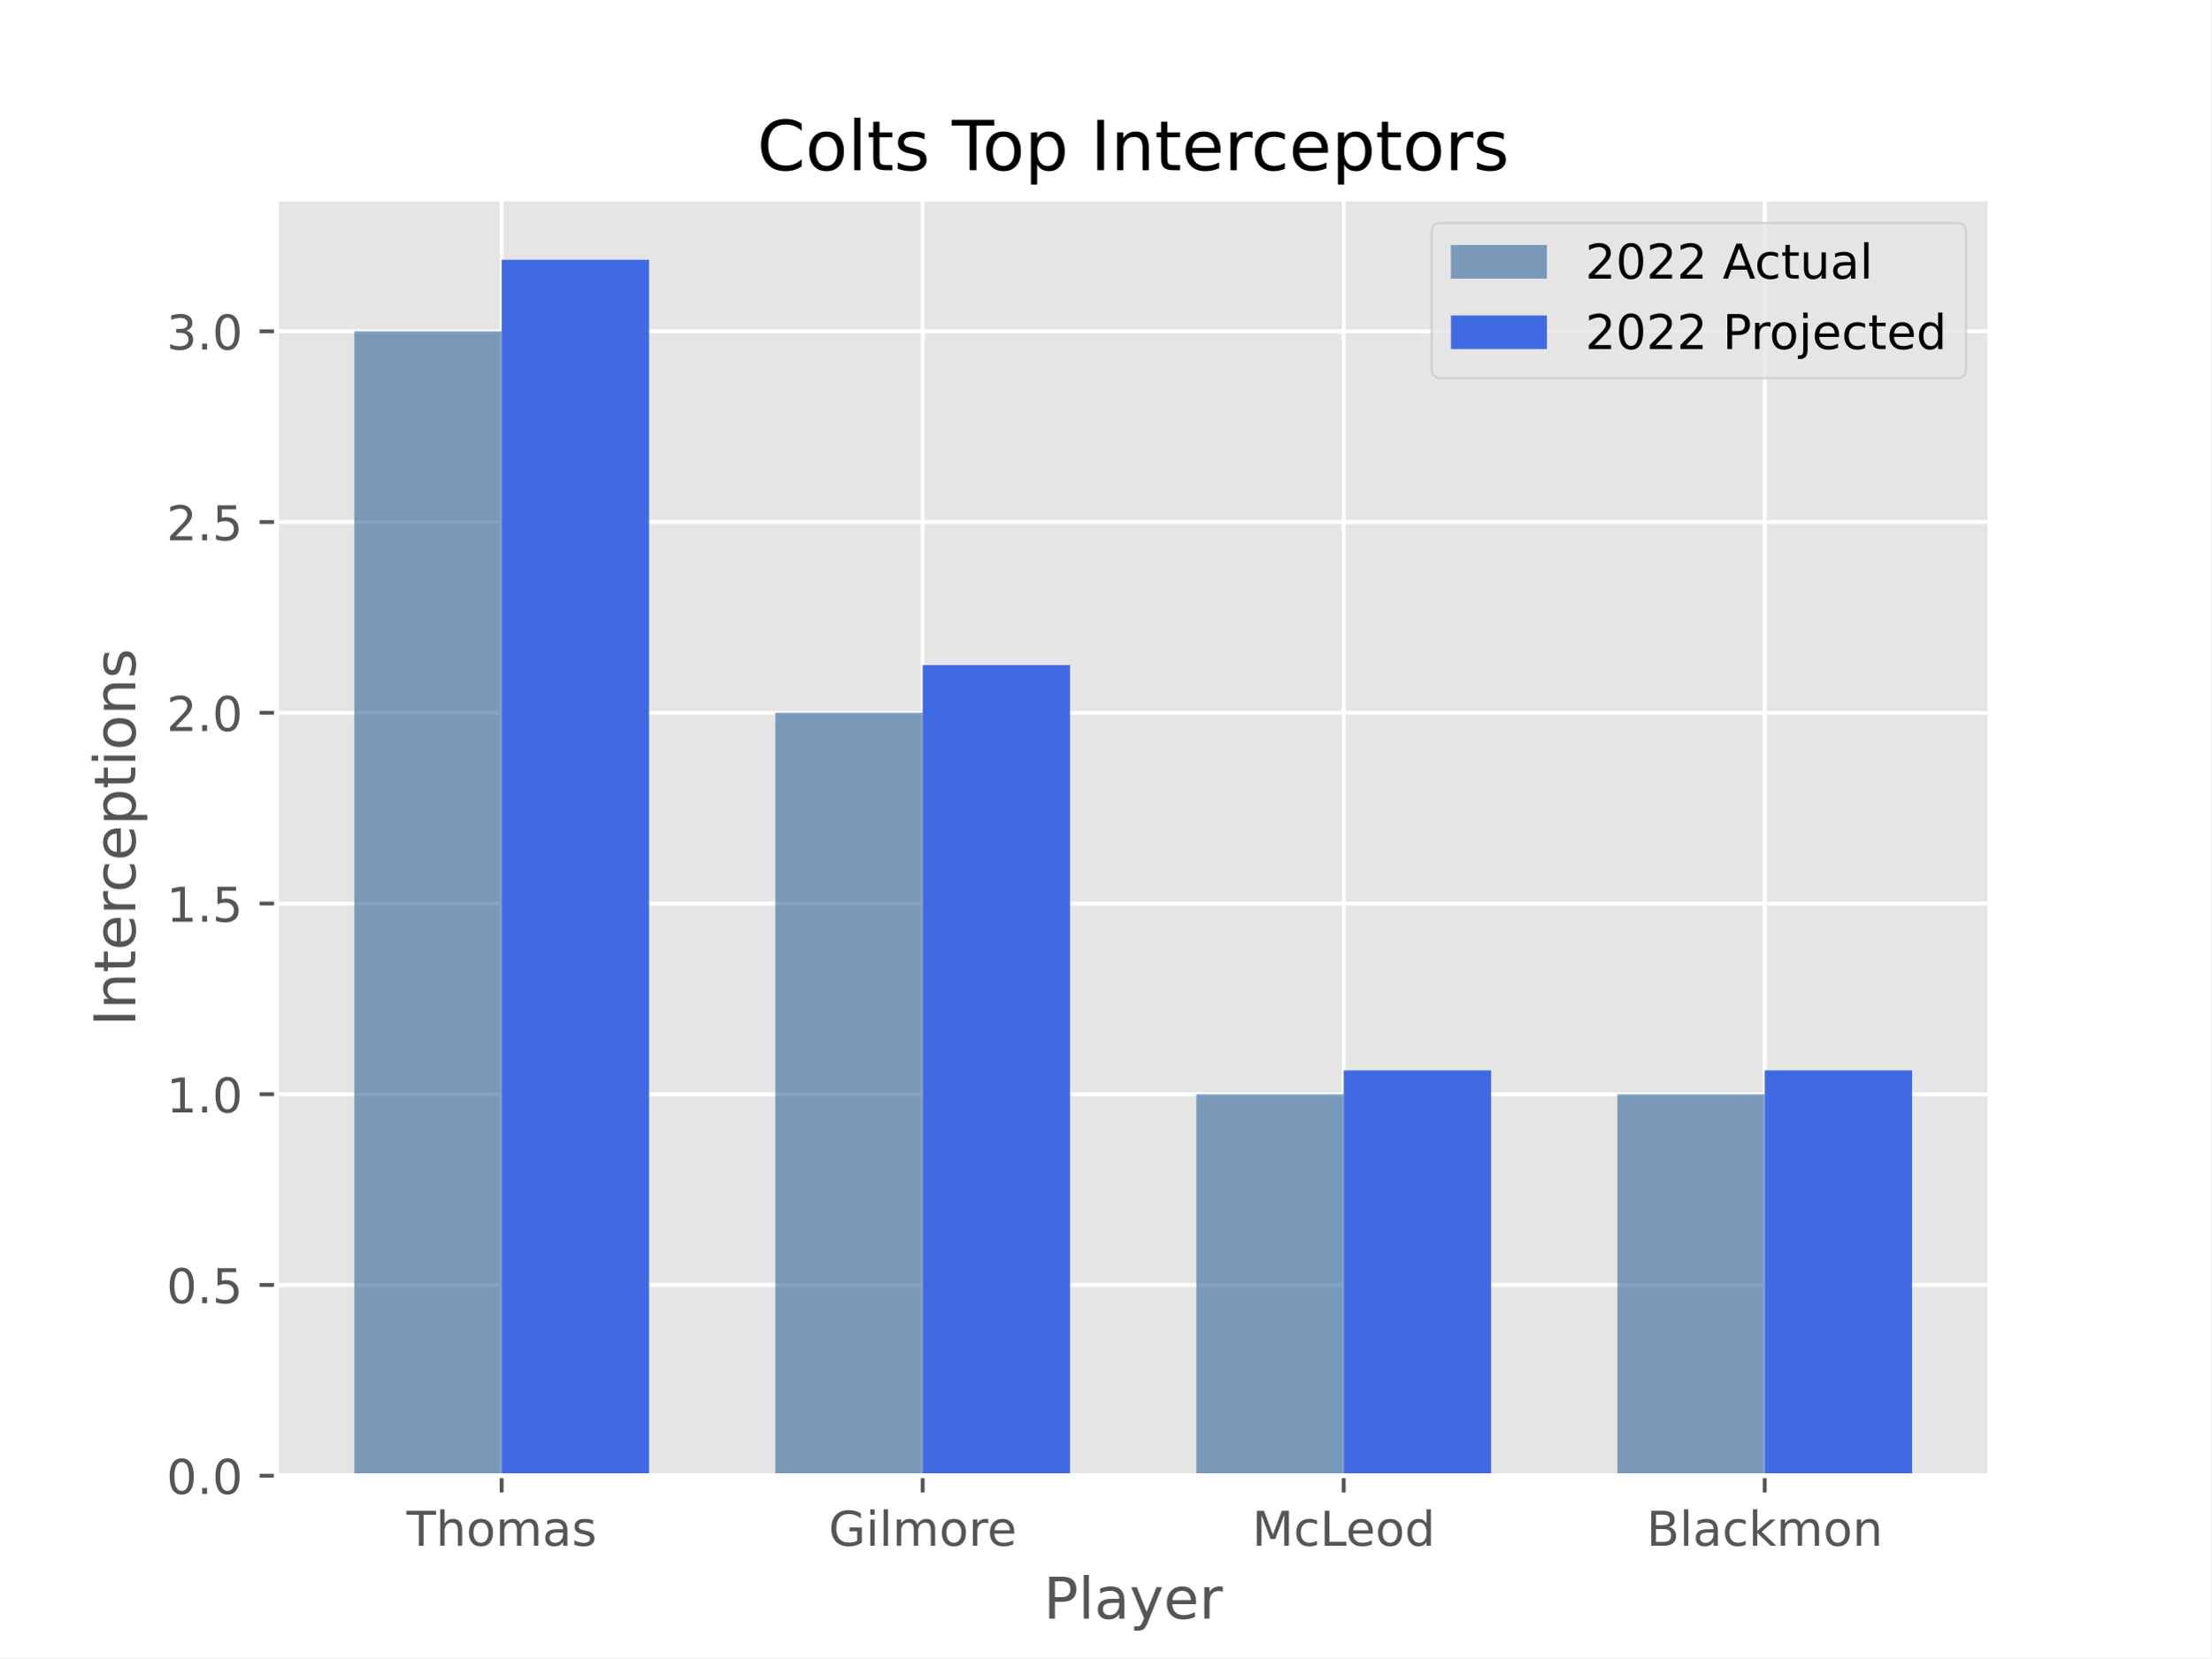
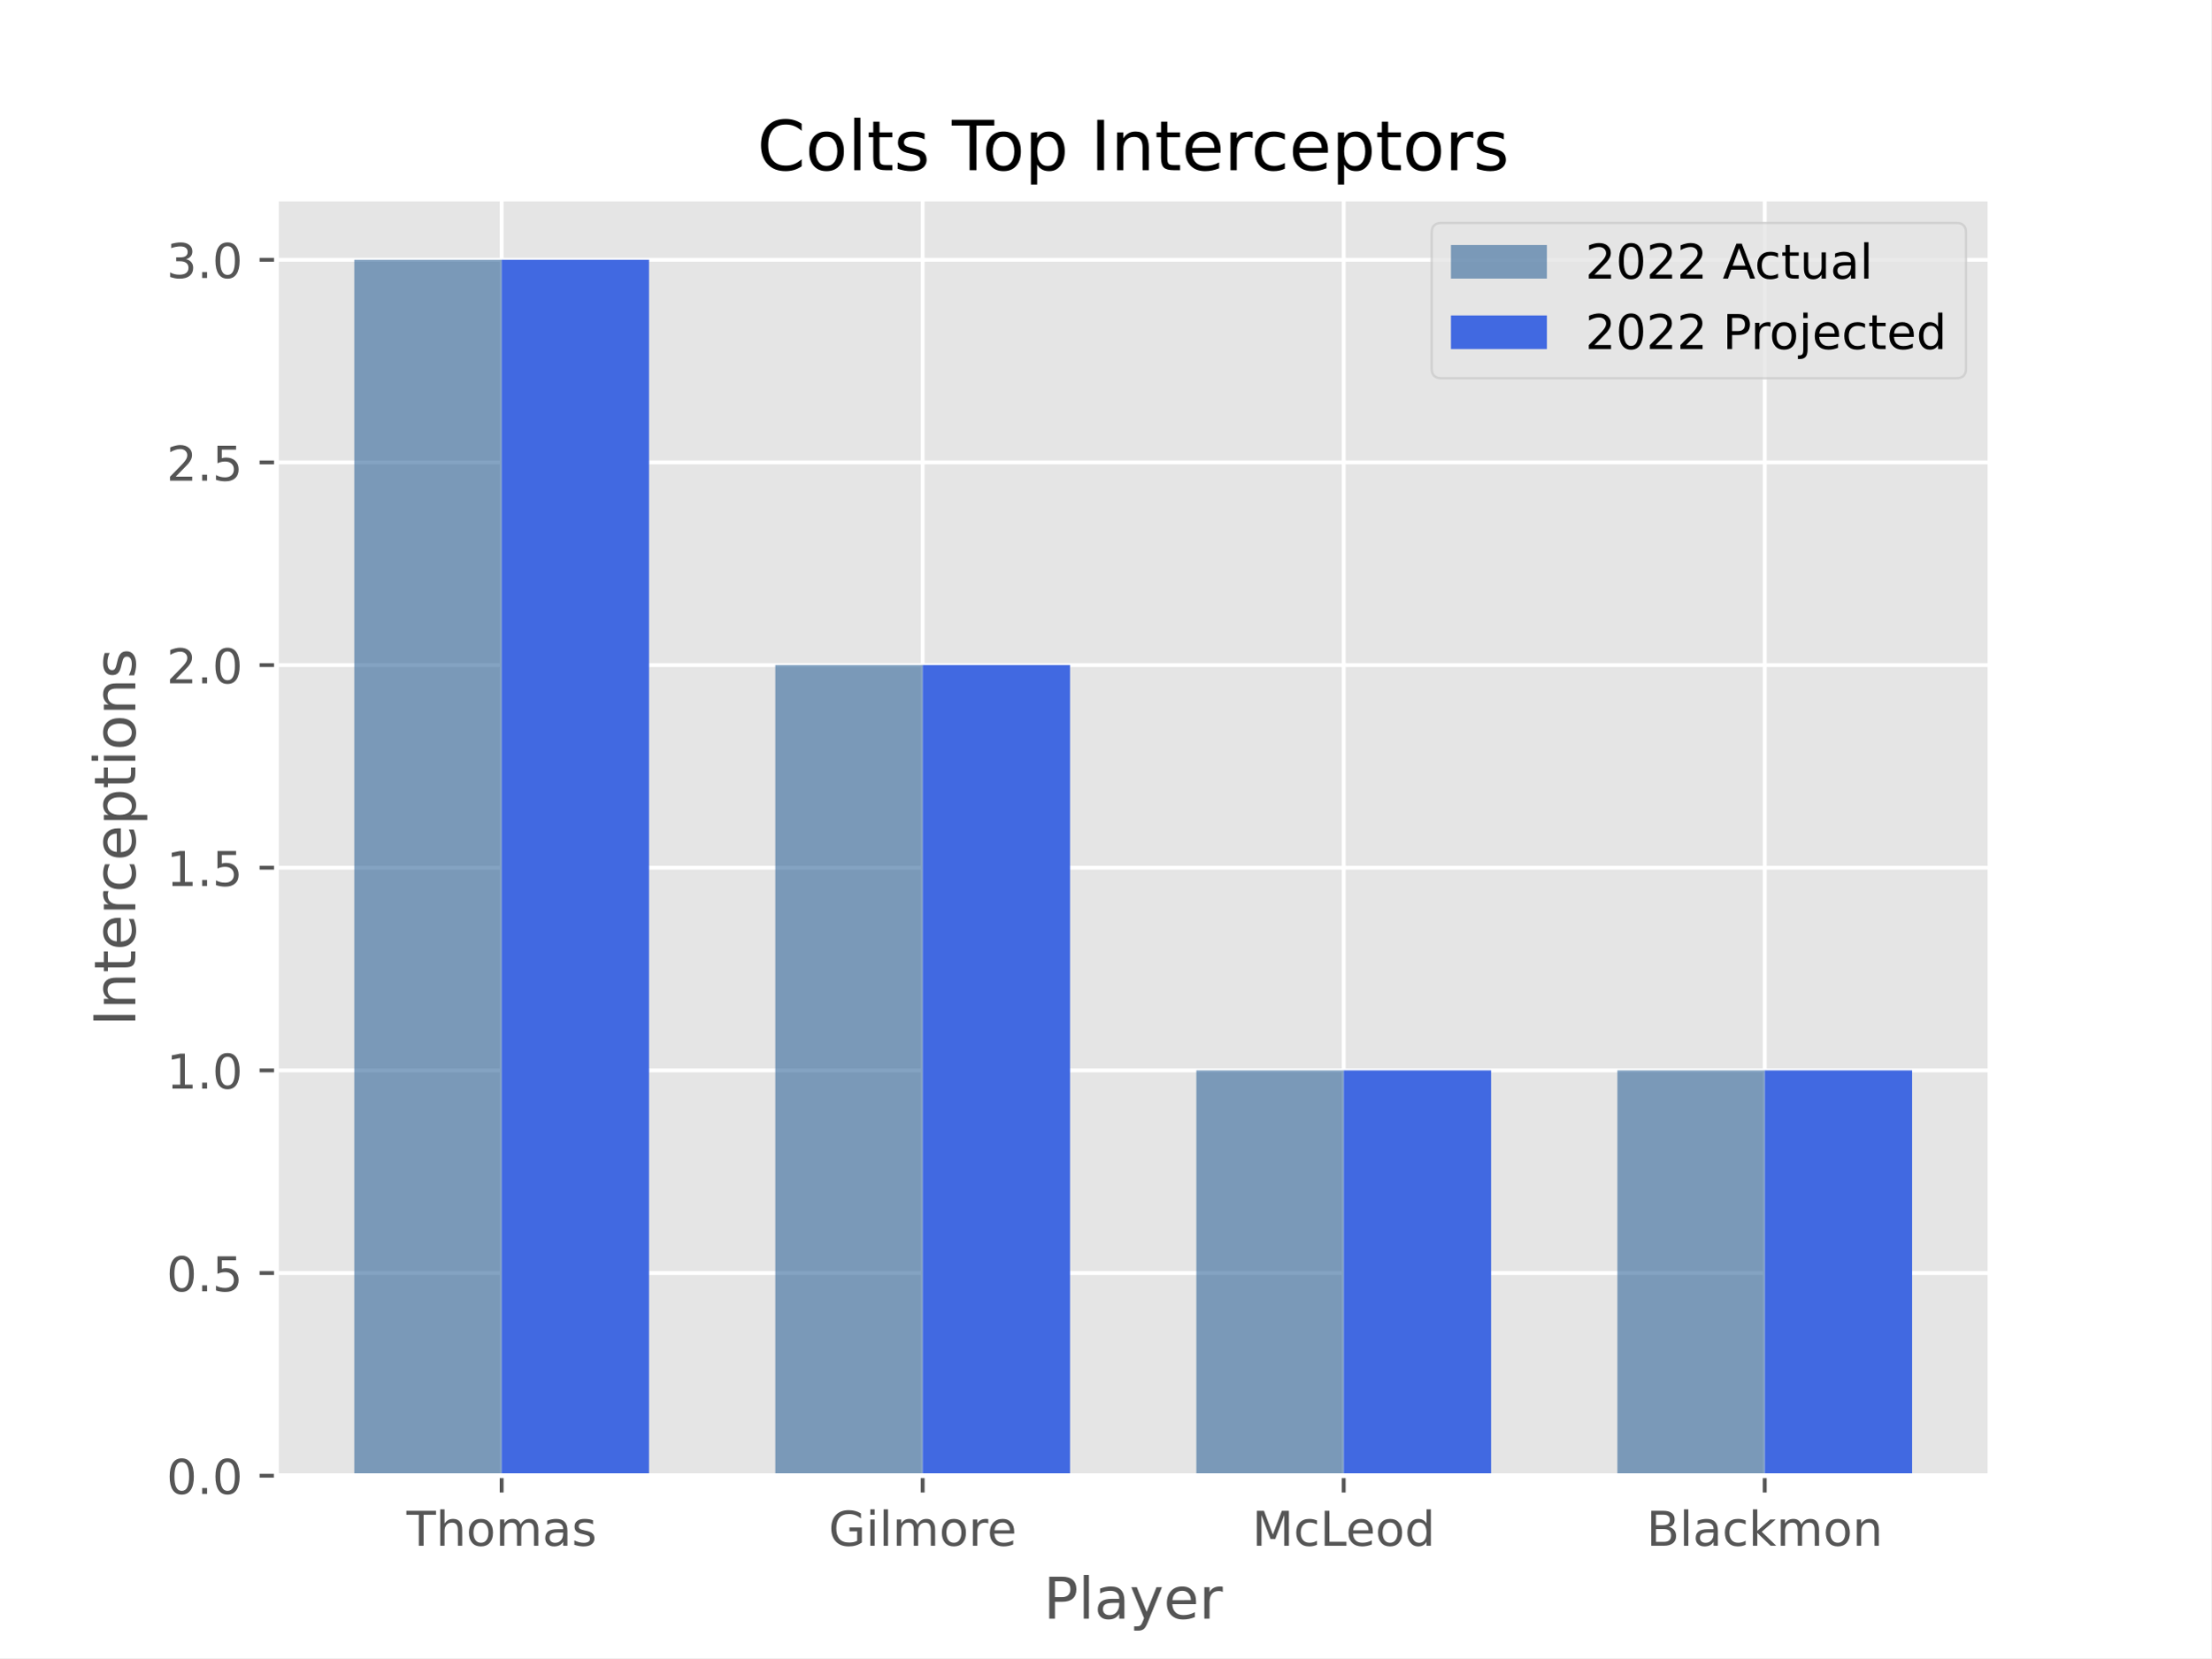
<svg xmlns="http://www.w3.org/2000/svg" xmlns:xlink="http://www.w3.org/1999/xlink" width="460.8pt" height="345.6pt" viewBox="0 0 460.8 345.6" version="1.1">
  <defs>
    <style type="text/css">*{stroke-linejoin: round; stroke-linecap: butt}</style>
  </defs>
  <g id="figure_1">
    <g id="patch_1">
      <path d="M 0 345.6  L 460.8 345.6  L 460.8 0  L 0 0  z " style="fill: #ffffff" />
    </g>
    <g id="axes_1">
      <g id="patch_2">
        <path d="M 57.6 307.584  L 414.72 307.584  L 414.72 41.472  L 57.6 41.472  z " style="fill: #e5e5e5" />
      </g>
      <g id="matplotlib.axis_1">
        <g id="xtick_1">
          <g id="line2d_1">
-             <path d="M 104.543 307.584  L 104.543 41.472  " clip-path="url(#pac14f74fc0)" style="fill: none; stroke: #ffffff; stroke-width: 0.8; stroke-linecap: square" />
+             <path d="M 104.543 307.584  L 104.543 41.472  " clip-path="url(#p1ced8b5d3e)" style="fill: none; stroke: #ffffff; stroke-width: 0.8; stroke-linecap: square" />
          </g>
          <g id="line2d_2">
            <defs>
-               <path id="m4a687a25c8" d="M 0 0  L 0 3.5  " style="stroke: #555555; stroke-width: 0.8" />
-             </defs>
-             <g>
-               <use xlink:href="#m4a687a25c8" x="104.543" y="307.584" style="fill: #555555; stroke: #555555; stroke-width: 0.8" />
+               <path id="md5d79b6a1a" d="M 0 0  L 0 3.5  " style="stroke: #555555; stroke-width: 0.8" />
+             </defs>
+             <g>
+               <use xlink:href="#md5d79b6a1a" x="104.543" y="307.584" style="fill: #555555; stroke: #555555; stroke-width: 0.8" />
            </g>
          </g>
          <g id="text_1">
            <g style="fill: #555555" transform="translate(84.7222 322.1824) scale(0.1 -0.1)">
              <defs>
                <path id="DejaVuSans-54" d="M -19 4666  L 3928 4666  L 3928 4134  L 2272 4134  L 2272 0  L 1638 0  L 1638 4134  L -19 4134  L -19 4666  z " transform="scale(0.015625)" />
                <path id="DejaVuSans-68" d="M 3513 2113  L 3513 0  L 2938 0  L 2938 2094  Q 2938 2591 2744 2837  Q 2550 3084 2163 3084  Q 1697 3084 1428 2787  Q 1159 2491 1159 1978  L 1159 0  L 581 0  L 581 4863  L 1159 4863  L 1159 2956  Q 1366 3272 1645 3428  Q 1925 3584 2291 3584  Q 2894 3584 3203 3211  Q 3513 2838 3513 2113  z " transform="scale(0.015625)" />
                <path id="DejaVuSans-6f" d="M 1959 3097  Q 1497 3097 1228 2736  Q 959 2375 959 1747  Q 959 1119 1226 758  Q 1494 397 1959 397  Q 2419 397 2687 759  Q 2956 1122 2956 1747  Q 2956 2369 2687 2733  Q 2419 3097 1959 3097  z M 1959 3584  Q 2709 3584 3137 3096  Q 3566 2609 3566 1747  Q 3566 888 3137 398  Q 2709 -91 1959 -91  Q 1206 -91 779 398  Q 353 888 353 1747  Q 353 2609 779 3096  Q 1206 3584 1959 3584  z " transform="scale(0.015625)" />
                <path id="DejaVuSans-6d" d="M 3328 2828  Q 3544 3216 3844 3400  Q 4144 3584 4550 3584  Q 5097 3584 5394 3201  Q 5691 2819 5691 2113  L 5691 0  L 5113 0  L 5113 2094  Q 5113 2597 4934 2840  Q 4756 3084 4391 3084  Q 3944 3084 3684 2787  Q 3425 2491 3425 1978  L 3425 0  L 2847 0  L 2847 2094  Q 2847 2600 2669 2842  Q 2491 3084 2119 3084  Q 1678 3084 1418 2786  Q 1159 2488 1159 1978  L 1159 0  L 581 0  L 581 3500  L 1159 3500  L 1159 2956  Q 1356 3278 1631 3431  Q 1906 3584 2284 3584  Q 2666 3584 2933 3390  Q 3200 3197 3328 2828  z " transform="scale(0.015625)" />
                <path id="DejaVuSans-61" d="M 2194 1759  Q 1497 1759 1228 1600  Q 959 1441 959 1056  Q 959 750 1161 570  Q 1363 391 1709 391  Q 2188 391 2477 730  Q 2766 1069 2766 1631  L 2766 1759  L 2194 1759  z M 3341 1997  L 3341 0  L 2766 0  L 2766 531  Q 2569 213 2275 61  Q 1981 -91 1556 -91  Q 1019 -91 701 211  Q 384 513 384 1019  Q 384 1609 779 1909  Q 1175 2209 1959 2209  L 2766 2209  L 2766 2266  Q 2766 2663 2505 2880  Q 2244 3097 1772 3097  Q 1472 3097 1187 3025  Q 903 2953 641 2809  L 641 3341  Q 956 3463 1253 3523  Q 1550 3584 1831 3584  Q 2591 3584 2966 3190  Q 3341 2797 3341 1997  z " transform="scale(0.015625)" />
                <path id="DejaVuSans-73" d="M 2834 3397  L 2834 2853  Q 2591 2978 2328 3040  Q 2066 3103 1784 3103  Q 1356 3103 1142 2972  Q 928 2841 928 2578  Q 928 2378 1081 2264  Q 1234 2150 1697 2047  L 1894 2003  Q 2506 1872 2764 1633  Q 3022 1394 3022 966  Q 3022 478 2636 193  Q 2250 -91 1575 -91  Q 1294 -91 989 -36  Q 684 19 347 128  L 347 722  Q 666 556 975 473  Q 1284 391 1588 391  Q 1994 391 2212 530  Q 2431 669 2431 922  Q 2431 1156 2273 1281  Q 2116 1406 1581 1522  L 1381 1569  Q 847 1681 609 1914  Q 372 2147 372 2553  Q 372 3047 722 3315  Q 1072 3584 1716 3584  Q 2034 3584 2315 3537  Q 2597 3491 2834 3397  z " transform="scale(0.015625)" />
              </defs>
              <use xlink:href="#DejaVuSans-54" />
              <use xlink:href="#DejaVuSans-68" x="61.084" />
              <use xlink:href="#DejaVuSans-6f" x="124.463" />
              <use xlink:href="#DejaVuSans-6d" x="185.645" />
              <use xlink:href="#DejaVuSans-61" x="283.057" />
              <use xlink:href="#DejaVuSans-73" x="344.336" />
            </g>
          </g>
        </g>
        <g id="xtick_2">
          <g id="line2d_3">
-             <path d="M 192.288 307.584  L 192.288 41.472  " clip-path="url(#pac14f74fc0)" style="fill: none; stroke: #ffffff; stroke-width: 0.8; stroke-linecap: square" />
+             <path d="M 192.288 307.584  L 192.288 41.472  " clip-path="url(#p1ced8b5d3e)" style="fill: none; stroke: #ffffff; stroke-width: 0.8; stroke-linecap: square" />
          </g>
          <g id="line2d_4">
            <g>
-               <use xlink:href="#m4a687a25c8" x="192.288" y="307.584" style="fill: #555555; stroke: #555555; stroke-width: 0.8" />
+               <use xlink:href="#md5d79b6a1a" x="192.288" y="307.584" style="fill: #555555; stroke: #555555; stroke-width: 0.8" />
            </g>
          </g>
          <g id="text_2">
            <g style="fill: #555555" transform="translate(172.6862 322.1824) scale(0.1 -0.1)">
              <defs>
                <path id="DejaVuSans-47" d="M 3809 666  L 3809 1919  L 2778 1919  L 2778 2438  L 4434 2438  L 4434 434  Q 4069 175 3628 42  Q 3188 -91 2688 -91  Q 1594 -91 976 548  Q 359 1188 359 2328  Q 359 3472 976 4111  Q 1594 4750 2688 4750  Q 3144 4750 3555 4637  Q 3966 4525 4313 4306  L 4313 3634  Q 3963 3931 3569 4081  Q 3175 4231 2741 4231  Q 1884 4231 1454 3753  Q 1025 3275 1025 2328  Q 1025 1384 1454 906  Q 1884 428 2741 428  Q 3075 428 3337 486  Q 3600 544 3809 666  z " transform="scale(0.015625)" />
                <path id="DejaVuSans-69" d="M 603 3500  L 1178 3500  L 1178 0  L 603 0  L 603 3500  z M 603 4863  L 1178 4863  L 1178 4134  L 603 4134  L 603 4863  z " transform="scale(0.015625)" />
                <path id="DejaVuSans-6c" d="M 603 4863  L 1178 4863  L 1178 0  L 603 0  L 603 4863  z " transform="scale(0.015625)" />
                <path id="DejaVuSans-72" d="M 2631 2963  Q 2534 3019 2420 3045  Q 2306 3072 2169 3072  Q 1681 3072 1420 2755  Q 1159 2438 1159 1844  L 1159 0  L 581 0  L 581 3500  L 1159 3500  L 1159 2956  Q 1341 3275 1631 3429  Q 1922 3584 2338 3584  Q 2397 3584 2469 3576  Q 2541 3569 2628 3553  L 2631 2963  z " transform="scale(0.015625)" />
                <path id="DejaVuSans-65" d="M 3597 1894  L 3597 1613  L 953 1613  Q 991 1019 1311 708  Q 1631 397 2203 397  Q 2534 397 2845 478  Q 3156 559 3463 722  L 3463 178  Q 3153 47 2828 -22  Q 2503 -91 2169 -91  Q 1331 -91 842 396  Q 353 884 353 1716  Q 353 2575 817 3079  Q 1281 3584 2069 3584  Q 2775 3584 3186 3129  Q 3597 2675 3597 1894  z M 3022 2063  Q 3016 2534 2758 2815  Q 2500 3097 2075 3097  Q 1594 3097 1305 2825  Q 1016 2553 972 2059  L 3022 2063  z " transform="scale(0.015625)" />
              </defs>
              <use xlink:href="#DejaVuSans-47" />
              <use xlink:href="#DejaVuSans-69" x="77.49" />
              <use xlink:href="#DejaVuSans-6c" x="105.273" />
              <use xlink:href="#DejaVuSans-6d" x="133.057" />
              <use xlink:href="#DejaVuSans-6f" x="230.469" />
              <use xlink:href="#DejaVuSans-72" x="291.65" />
              <use xlink:href="#DejaVuSans-65" x="330.514" />
            </g>
          </g>
        </g>
        <g id="xtick_3">
          <g id="line2d_5">
-             <path d="M 280.032 307.584  L 280.032 41.472  " clip-path="url(#pac14f74fc0)" style="fill: none; stroke: #ffffff; stroke-width: 0.8; stroke-linecap: square" />
+             <path d="M 280.032 307.584  L 280.032 41.472  " clip-path="url(#p1ced8b5d3e)" style="fill: none; stroke: #ffffff; stroke-width: 0.8; stroke-linecap: square" />
          </g>
          <g id="line2d_6">
            <g>
-               <use xlink:href="#m4a687a25c8" x="280.032" y="307.584" style="fill: #555555; stroke: #555555; stroke-width: 0.8" />
+               <use xlink:href="#md5d79b6a1a" x="280.032" y="307.584" style="fill: #555555; stroke: #555555; stroke-width: 0.8" />
            </g>
          </g>
          <g id="text_3">
            <g style="fill: #555555" transform="translate(260.9604 322.1824) scale(0.1 -0.1)">
              <defs>
                <path id="DejaVuSans-4d" d="M 628 4666  L 1569 4666  L 2759 1491  L 3956 4666  L 4897 4666  L 4897 0  L 4281 0  L 4281 4097  L 3078 897  L 2444 897  L 1241 4097  L 1241 0  L 628 0  L 628 4666  z " transform="scale(0.015625)" />
                <path id="DejaVuSans-63" d="M 3122 3366  L 3122 2828  Q 2878 2963 2633 3030  Q 2388 3097 2138 3097  Q 1578 3097 1268 2742  Q 959 2388 959 1747  Q 959 1106 1268 751  Q 1578 397 2138 397  Q 2388 397 2633 464  Q 2878 531 3122 666  L 3122 134  Q 2881 22 2623 -34  Q 2366 -91 2075 -91  Q 1284 -91 818 406  Q 353 903 353 1747  Q 353 2603 823 3093  Q 1294 3584 2113 3584  Q 2378 3584 2631 3529  Q 2884 3475 3122 3366  z " transform="scale(0.015625)" />
                <path id="DejaVuSans-4c" d="M 628 4666  L 1259 4666  L 1259 531  L 3531 531  L 3531 0  L 628 0  L 628 4666  z " transform="scale(0.015625)" />
                <path id="DejaVuSans-64" d="M 2906 2969  L 2906 4863  L 3481 4863  L 3481 0  L 2906 0  L 2906 525  Q 2725 213 2448 61  Q 2172 -91 1784 -91  Q 1150 -91 751 415  Q 353 922 353 1747  Q 353 2572 751 3078  Q 1150 3584 1784 3584  Q 2172 3584 2448 3432  Q 2725 3281 2906 2969  z M 947 1747  Q 947 1113 1208 752  Q 1469 391 1925 391  Q 2381 391 2643 752  Q 2906 1113 2906 1747  Q 2906 2381 2643 2742  Q 2381 3103 1925 3103  Q 1469 3103 1208 2742  Q 947 2381 947 1747  z " transform="scale(0.015625)" />
              </defs>
              <use xlink:href="#DejaVuSans-4d" />
              <use xlink:href="#DejaVuSans-63" x="86.279" />
              <use xlink:href="#DejaVuSans-4c" x="141.26" />
              <use xlink:href="#DejaVuSans-65" x="195.223" />
              <use xlink:href="#DejaVuSans-6f" x="256.746" />
              <use xlink:href="#DejaVuSans-64" x="317.928" />
            </g>
          </g>
        </g>
        <g id="xtick_4">
          <g id="line2d_7">
-             <path d="M 367.777 307.584  L 367.777 41.472  " clip-path="url(#pac14f74fc0)" style="fill: none; stroke: #ffffff; stroke-width: 0.8; stroke-linecap: square" />
+             <path d="M 367.777 307.584  L 367.777 41.472  " clip-path="url(#p1ced8b5d3e)" style="fill: none; stroke: #ffffff; stroke-width: 0.8; stroke-linecap: square" />
          </g>
          <g id="line2d_8">
            <g>
-               <use xlink:href="#m4a687a25c8" x="367.777" y="307.584" style="fill: #555555; stroke: #555555; stroke-width: 0.8" />
+               <use xlink:href="#md5d79b6a1a" x="367.777" y="307.584" style="fill: #555555; stroke: #555555; stroke-width: 0.8" />
            </g>
          </g>
          <g id="text_4">
            <g style="fill: #555555" transform="translate(343.1501 322.1824) scale(0.1 -0.1)">
              <defs>
                <path id="DejaVuSans-42" d="M 1259 2228  L 1259 519  L 2272 519  Q 2781 519 3026 730  Q 3272 941 3272 1375  Q 3272 1813 3026 2020  Q 2781 2228 2272 2228  L 1259 2228  z M 1259 4147  L 1259 2741  L 2194 2741  Q 2656 2741 2882 2914  Q 3109 3088 3109 3444  Q 3109 3797 2882 3972  Q 2656 4147 2194 4147  L 1259 4147  z M 628 4666  L 2241 4666  Q 2963 4666 3353 4366  Q 3744 4066 3744 3513  Q 3744 3084 3544 2831  Q 3344 2578 2956 2516  Q 3422 2416 3680 2098  Q 3938 1781 3938 1306  Q 3938 681 3513 340  Q 3088 0 2303 0  L 628 0  L 628 4666  z " transform="scale(0.015625)" />
                <path id="DejaVuSans-6b" d="M 581 4863  L 1159 4863  L 1159 1991  L 2875 3500  L 3609 3500  L 1753 1863  L 3688 0  L 2938 0  L 1159 1709  L 1159 0  L 581 0  L 581 4863  z " transform="scale(0.015625)" />
                <path id="DejaVuSans-6e" d="M 3513 2113  L 3513 0  L 2938 0  L 2938 2094  Q 2938 2591 2744 2837  Q 2550 3084 2163 3084  Q 1697 3084 1428 2787  Q 1159 2491 1159 1978  L 1159 0  L 581 0  L 581 3500  L 1159 3500  L 1159 2956  Q 1366 3272 1645 3428  Q 1925 3584 2291 3584  Q 2894 3584 3203 3211  Q 3513 2838 3513 2113  z " transform="scale(0.015625)" />
              </defs>
              <use xlink:href="#DejaVuSans-42" />
              <use xlink:href="#DejaVuSans-6c" x="68.604" />
              <use xlink:href="#DejaVuSans-61" x="96.387" />
              <use xlink:href="#DejaVuSans-63" x="157.666" />
              <use xlink:href="#DejaVuSans-6b" x="212.646" />
              <use xlink:href="#DejaVuSans-6d" x="270.557" />
              <use xlink:href="#DejaVuSans-6f" x="367.969" />
              <use xlink:href="#DejaVuSans-6e" x="429.15" />
            </g>
          </g>
        </g>
        <g id="text_5">
          <g style="fill: #555555" transform="translate(217.4888 337.3802) scale(0.12 -0.12)">
            <defs>
              <path id="DejaVuSans-50" d="M 1259 4147  L 1259 2394  L 2053 2394  Q 2494 2394 2734 2622  Q 2975 2850 2975 3272  Q 2975 3691 2734 3919  Q 2494 4147 2053 4147  L 1259 4147  z M 628 4666  L 2053 4666  Q 2838 4666 3239 4311  Q 3641 3956 3641 3272  Q 3641 2581 3239 2228  Q 2838 1875 2053 1875  L 1259 1875  L 1259 0  L 628 0  L 628 4666  z " transform="scale(0.015625)" />
              <path id="DejaVuSans-79" d="M 2059 -325  Q 1816 -950 1584 -1140  Q 1353 -1331 966 -1331  L 506 -1331  L 506 -850  L 844 -850  Q 1081 -850 1212 -737  Q 1344 -625 1503 -206  L 1606 56  L 191 3500  L 800 3500  L 1894 763  L 2988 3500  L 3597 3500  L 2059 -325  z " transform="scale(0.015625)" />
            </defs>
            <use xlink:href="#DejaVuSans-50" />
            <use xlink:href="#DejaVuSans-6c" x="60.303" />
            <use xlink:href="#DejaVuSans-61" x="88.086" />
            <use xlink:href="#DejaVuSans-79" x="149.365" />
            <use xlink:href="#DejaVuSans-65" x="208.545" />
            <use xlink:href="#DejaVuSans-72" x="270.068" />
          </g>
        </g>
      </g>
      <g id="matplotlib.axis_2">
        <g id="ytick_1">
          <g id="line2d_9">
-             <path d="M 57.6 307.584  L 414.72 307.584  " clip-path="url(#pac14f74fc0)" style="fill: none; stroke: #ffffff; stroke-width: 0.8; stroke-linecap: square" />
+             <path d="M 57.6 307.584  L 414.72 307.584  " clip-path="url(#p1ced8b5d3e)" style="fill: none; stroke: #ffffff; stroke-width: 0.8; stroke-linecap: square" />
          </g>
          <g id="line2d_10">
            <defs>
-               <path id="mf4acc44009" d="M 0 0  L -3.5 0  " style="stroke: #555555; stroke-width: 0.8" />
-             </defs>
-             <g>
-               <use xlink:href="#mf4acc44009" x="57.6" y="307.584" style="fill: #555555; stroke: #555555; stroke-width: 0.8" />
+               <path id="mff540958c1" d="M 0 0  L -3.5 0  " style="stroke: #555555; stroke-width: 0.8" />
+             </defs>
+             <g>
+               <use xlink:href="#mff540958c1" x="57.6" y="307.584" style="fill: #555555; stroke: #555555; stroke-width: 0.8" />
            </g>
          </g>
          <g id="text_6">
            <g style="fill: #555555" transform="translate(34.69687 311.3832) scale(0.1 -0.1)">
              <defs>
                <path id="DejaVuSans-30" d="M 2034 4250  Q 1547 4250 1301 3770  Q 1056 3291 1056 2328  Q 1056 1369 1301 889  Q 1547 409 2034 409  Q 2525 409 2770 889  Q 3016 1369 3016 2328  Q 3016 3291 2770 3770  Q 2525 4250 2034 4250  z M 2034 4750  Q 2819 4750 3233 4129  Q 3647 3509 3647 2328  Q 3647 1150 3233 529  Q 2819 -91 2034 -91  Q 1250 -91 836 529  Q 422 1150 422 2328  Q 422 3509 836 4129  Q 1250 4750 2034 4750  z " transform="scale(0.015625)" />
                <path id="DejaVuSans-2e" d="M 684 794  L 1344 794  L 1344 0  L 684 0  L 684 794  z " transform="scale(0.015625)" />
              </defs>
              <use xlink:href="#DejaVuSans-30" />
              <use xlink:href="#DejaVuSans-2e" x="63.623" />
              <use xlink:href="#DejaVuSans-30" x="95.41" />
            </g>
          </g>
        </g>
        <g id="ytick_2">
          <g id="line2d_11">
-             <path d="M 57.6 267.829  L 414.72 267.829  " clip-path="url(#pac14f74fc0)" style="fill: none; stroke: #ffffff; stroke-width: 0.8; stroke-linecap: square" />
+             <path d="M 57.6 265.344  L 414.72 265.344  " clip-path="url(#p1ced8b5d3e)" style="fill: none; stroke: #ffffff; stroke-width: 0.8; stroke-linecap: square" />
          </g>
          <g id="line2d_12">
            <g>
-               <use xlink:href="#mf4acc44009" x="57.6" y="267.829" style="fill: #555555; stroke: #555555; stroke-width: 0.8" />
+               <use xlink:href="#mff540958c1" x="57.6" y="265.344" style="fill: #555555; stroke: #555555; stroke-width: 0.8" />
            </g>
          </g>
          <g id="text_7">
-             <g style="fill: #555555" transform="translate(34.69687 271.6279) scale(0.1 -0.1)">
+             <g style="fill: #555555" transform="translate(34.69687 269.1432) scale(0.1 -0.1)">
              <defs>
                <path id="DejaVuSans-35" d="M 691 4666  L 3169 4666  L 3169 4134  L 1269 4134  L 1269 2991  Q 1406 3038 1543 3061  Q 1681 3084 1819 3084  Q 2600 3084 3056 2656  Q 3513 2228 3513 1497  Q 3513 744 3044 326  Q 2575 -91 1722 -91  Q 1428 -91 1123 -41  Q 819 9 494 109  L 494 744  Q 775 591 1075 516  Q 1375 441 1709 441  Q 2250 441 2565 725  Q 2881 1009 2881 1497  Q 2881 1984 2565 2268  Q 2250 2553 1709 2553  Q 1456 2553 1204 2497  Q 953 2441 691 2322  L 691 4666  z " transform="scale(0.015625)" />
              </defs>
              <use xlink:href="#DejaVuSans-30" />
              <use xlink:href="#DejaVuSans-2e" x="63.623" />
              <use xlink:href="#DejaVuSans-35" x="95.41" />
            </g>
          </g>
        </g>
        <g id="ytick_3">
          <g id="line2d_13">
-             <path d="M 57.6 228.073  L 414.72 228.073  " clip-path="url(#pac14f74fc0)" style="fill: none; stroke: #ffffff; stroke-width: 0.8; stroke-linecap: square" />
+             <path d="M 57.6 223.104  L 414.72 223.104  " clip-path="url(#p1ced8b5d3e)" style="fill: none; stroke: #ffffff; stroke-width: 0.8; stroke-linecap: square" />
          </g>
          <g id="line2d_14">
            <g>
-               <use xlink:href="#mf4acc44009" x="57.6" y="228.073" style="fill: #555555; stroke: #555555; stroke-width: 0.8" />
+               <use xlink:href="#mff540958c1" x="57.6" y="223.104" style="fill: #555555; stroke: #555555; stroke-width: 0.8" />
            </g>
          </g>
          <g id="text_8">
-             <g style="fill: #555555" transform="translate(34.69687 231.8726) scale(0.1 -0.1)">
+             <g style="fill: #555555" transform="translate(34.69687 226.9032) scale(0.1 -0.1)">
              <defs>
                <path id="DejaVuSans-31" d="M 794 531  L 1825 531  L 1825 4091  L 703 3866  L 703 4441  L 1819 4666  L 2450 4666  L 2450 531  L 3481 531  L 3481 0  L 794 0  L 794 531  z " transform="scale(0.015625)" />
              </defs>
              <use xlink:href="#DejaVuSans-31" />
              <use xlink:href="#DejaVuSans-2e" x="63.623" />
              <use xlink:href="#DejaVuSans-30" x="95.41" />
            </g>
          </g>
        </g>
        <g id="ytick_4">
          <g id="line2d_15">
-             <path d="M 57.6 188.318  L 414.72 188.318  " clip-path="url(#pac14f74fc0)" style="fill: none; stroke: #ffffff; stroke-width: 0.8; stroke-linecap: square" />
+             <path d="M 57.6 180.864  L 414.72 180.864  " clip-path="url(#p1ced8b5d3e)" style="fill: none; stroke: #ffffff; stroke-width: 0.8; stroke-linecap: square" />
          </g>
          <g id="line2d_16">
            <g>
-               <use xlink:href="#mf4acc44009" x="57.6" y="188.318" style="fill: #555555; stroke: #555555; stroke-width: 0.8" />
+               <use xlink:href="#mff540958c1" x="57.6" y="180.864" style="fill: #555555; stroke: #555555; stroke-width: 0.8" />
            </g>
          </g>
          <g id="text_9">
-             <g style="fill: #555555" transform="translate(34.69687 192.1173) scale(0.1 -0.1)">
+             <g style="fill: #555555" transform="translate(34.69687 184.6632) scale(0.1 -0.1)">
              <use xlink:href="#DejaVuSans-31" />
              <use xlink:href="#DejaVuSans-2e" x="63.623" />
              <use xlink:href="#DejaVuSans-35" x="95.41" />
            </g>
          </g>
        </g>
        <g id="ytick_5">
          <g id="line2d_17">
-             <path d="M 57.6 148.563  L 414.72 148.563  " clip-path="url(#pac14f74fc0)" style="fill: none; stroke: #ffffff; stroke-width: 0.8; stroke-linecap: square" />
+             <path d="M 57.6 138.624  L 414.72 138.624  " clip-path="url(#p1ced8b5d3e)" style="fill: none; stroke: #ffffff; stroke-width: 0.8; stroke-linecap: square" />
          </g>
          <g id="line2d_18">
            <g>
-               <use xlink:href="#mf4acc44009" x="57.6" y="148.563" style="fill: #555555; stroke: #555555; stroke-width: 0.8" />
+               <use xlink:href="#mff540958c1" x="57.6" y="138.624" style="fill: #555555; stroke: #555555; stroke-width: 0.8" />
            </g>
          </g>
          <g id="text_10">
-             <g style="fill: #555555" transform="translate(34.69687 152.362) scale(0.1 -0.1)">
+             <g style="fill: #555555" transform="translate(34.69687 142.4232) scale(0.1 -0.1)">
              <defs>
                <path id="DejaVuSans-32" d="M 1228 531  L 3431 531  L 3431 0  L 469 0  L 469 531  Q 828 903 1448 1529  Q 2069 2156 2228 2338  Q 2531 2678 2651 2914  Q 2772 3150 2772 3378  Q 2772 3750 2511 3984  Q 2250 4219 1831 4219  Q 1534 4219 1204 4116  Q 875 4013 500 3803  L 500 4441  Q 881 4594 1212 4672  Q 1544 4750 1819 4750  Q 2544 4750 2975 4387  Q 3406 4025 3406 3419  Q 3406 3131 3298 2873  Q 3191 2616 2906 2266  Q 2828 2175 2409 1742  Q 1991 1309 1228 531  z " transform="scale(0.015625)" />
              </defs>
              <use xlink:href="#DejaVuSans-32" />
              <use xlink:href="#DejaVuSans-2e" x="63.623" />
              <use xlink:href="#DejaVuSans-30" x="95.41" />
            </g>
          </g>
        </g>
        <g id="ytick_6">
          <g id="line2d_19">
-             <path d="M 57.6 108.808  L 414.72 108.808  " clip-path="url(#pac14f74fc0)" style="fill: none; stroke: #ffffff; stroke-width: 0.8; stroke-linecap: square" />
+             <path d="M 57.6 96.384  L 414.72 96.384  " clip-path="url(#p1ced8b5d3e)" style="fill: none; stroke: #ffffff; stroke-width: 0.8; stroke-linecap: square" />
          </g>
          <g id="line2d_20">
            <g>
-               <use xlink:href="#mf4acc44009" x="57.6" y="108.808" style="fill: #555555; stroke: #555555; stroke-width: 0.8" />
+               <use xlink:href="#mff540958c1" x="57.6" y="96.384" style="fill: #555555; stroke: #555555; stroke-width: 0.8" />
            </g>
          </g>
          <g id="text_11">
-             <g style="fill: #555555" transform="translate(34.69687 112.6067) scale(0.1 -0.1)">
+             <g style="fill: #555555" transform="translate(34.69687 100.1832) scale(0.1 -0.1)">
              <use xlink:href="#DejaVuSans-32" />
              <use xlink:href="#DejaVuSans-2e" x="63.623" />
              <use xlink:href="#DejaVuSans-35" x="95.41" />
            </g>
          </g>
        </g>
        <g id="ytick_7">
          <g id="line2d_21">
-             <path d="M 57.6 69.052  L 414.72 69.052  " clip-path="url(#pac14f74fc0)" style="fill: none; stroke: #ffffff; stroke-width: 0.8; stroke-linecap: square" />
+             <path d="M 57.6 54.144  L 414.72 54.144  " clip-path="url(#p1ced8b5d3e)" style="fill: none; stroke: #ffffff; stroke-width: 0.8; stroke-linecap: square" />
          </g>
          <g id="line2d_22">
            <g>
-               <use xlink:href="#mf4acc44009" x="57.6" y="69.052" style="fill: #555555; stroke: #555555; stroke-width: 0.8" />
+               <use xlink:href="#mff540958c1" x="57.6" y="54.144" style="fill: #555555; stroke: #555555; stroke-width: 0.8" />
            </g>
          </g>
          <g id="text_12">
-             <g style="fill: #555555" transform="translate(34.69687 72.85145) scale(0.1 -0.1)">
+             <g style="fill: #555555" transform="translate(34.69687 57.94322) scale(0.1 -0.1)">
              <defs>
                <path id="DejaVuSans-33" d="M 2597 2516  Q 3050 2419 3304 2112  Q 3559 1806 3559 1356  Q 3559 666 3084 287  Q 2609 -91 1734 -91  Q 1441 -91 1130 -33  Q 819 25 488 141  L 488 750  Q 750 597 1062 519  Q 1375 441 1716 441  Q 2309 441 2620 675  Q 2931 909 2931 1356  Q 2931 1769 2642 2001  Q 2353 2234 1838 2234  L 1294 2234  L 1294 2753  L 1863 2753  Q 2328 2753 2575 2939  Q 2822 3125 2822 3475  Q 2822 3834 2567 4026  Q 2313 4219 1838 4219  Q 1578 4219 1281 4162  Q 984 4106 628 3988  L 628 4550  Q 988 4650 1302 4700  Q 1616 4750 1894 4750  Q 2613 4750 3031 4423  Q 3450 4097 3450 3541  Q 3450 3153 3228 2886  Q 3006 2619 2597 2516  z " transform="scale(0.015625)" />
              </defs>
              <use xlink:href="#DejaVuSans-33" />
              <use xlink:href="#DejaVuSans-2e" x="63.623" />
              <use xlink:href="#DejaVuSans-30" x="95.41" />
            </g>
          </g>
        </g>
        <g id="text_13">
          <g style="fill: #555555" transform="translate(28.20125 213.8946) rotate(-90) scale(0.12 -0.12)">
            <defs>
              <path id="DejaVuSans-49" d="M 628 4666  L 1259 4666  L 1259 0  L 628 0  L 628 4666  z " transform="scale(0.015625)" />
              <path id="DejaVuSans-74" d="M 1172 4494  L 1172 3500  L 2356 3500  L 2356 3053  L 1172 3053  L 1172 1153  Q 1172 725 1289 603  Q 1406 481 1766 481  L 2356 481  L 2356 0  L 1766 0  Q 1100 0 847 248  Q 594 497 594 1153  L 594 3053  L 172 3053  L 172 3500  L 594 3500  L 594 4494  L 1172 4494  z " transform="scale(0.015625)" />
              <path id="DejaVuSans-70" d="M 1159 525  L 1159 -1331  L 581 -1331  L 581 3500  L 1159 3500  L 1159 2969  Q 1341 3281 1617 3432  Q 1894 3584 2278 3584  Q 2916 3584 3314 3078  Q 3713 2572 3713 1747  Q 3713 922 3314 415  Q 2916 -91 2278 -91  Q 1894 -91 1617 61  Q 1341 213 1159 525  z M 3116 1747  Q 3116 2381 2855 2742  Q 2594 3103 2138 3103  Q 1681 3103 1420 2742  Q 1159 2381 1159 1747  Q 1159 1113 1420 752  Q 1681 391 2138 391  Q 2594 391 2855 752  Q 3116 1113 3116 1747  z " transform="scale(0.015625)" />
            </defs>
            <use xlink:href="#DejaVuSans-49" />
            <use xlink:href="#DejaVuSans-6e" x="29.492" />
            <use xlink:href="#DejaVuSans-74" x="92.871" />
            <use xlink:href="#DejaVuSans-65" x="132.08" />
            <use xlink:href="#DejaVuSans-72" x="193.604" />
            <use xlink:href="#DejaVuSans-63" x="232.467" />
            <use xlink:href="#DejaVuSans-65" x="287.447" />
            <use xlink:href="#DejaVuSans-70" x="348.971" />
            <use xlink:href="#DejaVuSans-74" x="412.447" />
            <use xlink:href="#DejaVuSans-69" x="451.656" />
            <use xlink:href="#DejaVuSans-6f" x="479.439" />
            <use xlink:href="#DejaVuSans-6e" x="540.621" />
            <use xlink:href="#DejaVuSans-73" x="604" />
          </g>
        </g>
      </g>
      <g id="patch_3">
-         <path d="M 73.833 307.584  L 104.543 307.584  L 104.543 69.052  L 73.833 69.052  z " clip-path="url(#pac14f74fc0)" style="fill: #336699; fill-opacity: 0.6" />
+         <path d="M 73.833 307.584  L 104.543 307.584  L 104.543 54.144  L 73.833 54.144  z " clip-path="url(#p1ced8b5d3e)" style="fill: #336699; fill-opacity: 0.6" />
      </g>
      <g id="patch_4">
-         <path d="M 161.577 307.584  L 192.288 307.584  L 192.288 148.563  L 161.577 148.563  z " clip-path="url(#pac14f74fc0)" style="fill: #336699; fill-opacity: 0.6" />
+         <path d="M 161.577 307.584  L 192.288 307.584  L 192.288 138.624  L 161.577 138.624  z " clip-path="url(#p1ced8b5d3e)" style="fill: #336699; fill-opacity: 0.6" />
      </g>
      <g id="patch_5">
-         <path d="M 249.322 307.584  L 280.032 307.584  L 280.032 228.073  L 249.322 228.073  z " clip-path="url(#pac14f74fc0)" style="fill: #336699; fill-opacity: 0.6" />
+         <path d="M 249.322 307.584  L 280.032 307.584  L 280.032 223.104  L 249.322 223.104  z " clip-path="url(#p1ced8b5d3e)" style="fill: #336699; fill-opacity: 0.6" />
      </g>
      <g id="patch_6">
-         <path d="M 337.066 307.584  L 367.777 307.584  L 367.777 228.073  L 337.066 228.073  z " clip-path="url(#pac14f74fc0)" style="fill: #336699; fill-opacity: 0.6" />
+         <path d="M 337.066 307.584  L 367.777 307.584  L 367.777 223.104  L 337.066 223.104  z " clip-path="url(#p1ced8b5d3e)" style="fill: #336699; fill-opacity: 0.6" />
      </g>
      <g id="patch_7">
-         <path d="M 104.543 307.584  L 135.254 307.584  L 135.254 54.144  L 104.543 54.144  z " clip-path="url(#pac14f74fc0)" style="fill: #4169e1" />
+         <path d="M 104.543 307.584  L 135.254 307.584  L 135.254 54.144  L 104.543 54.144  z " clip-path="url(#p1ced8b5d3e)" style="fill: #4169e1" />
      </g>
      <g id="patch_8">
-         <path d="M 192.288 307.584  L 222.998 307.584  L 222.998 138.624  L 192.288 138.624  z " clip-path="url(#pac14f74fc0)" style="fill: #4169e1" />
+         <path d="M 192.288 307.584  L 222.998 307.584  L 222.998 138.624  L 192.288 138.624  z " clip-path="url(#p1ced8b5d3e)" style="fill: #4169e1" />
      </g>
      <g id="patch_9">
-         <path d="M 280.032 307.584  L 310.743 307.584  L 310.743 223.104  L 280.032 223.104  z " clip-path="url(#pac14f74fc0)" style="fill: #4169e1" />
+         <path d="M 280.032 307.584  L 310.743 307.584  L 310.743 223.104  L 280.032 223.104  z " clip-path="url(#p1ced8b5d3e)" style="fill: #4169e1" />
      </g>
      <g id="patch_10">
-         <path d="M 367.777 307.584  L 398.487 307.584  L 398.487 223.104  L 367.777 223.104  z " clip-path="url(#pac14f74fc0)" style="fill: #4169e1" />
+         <path d="M 367.777 307.584  L 398.487 307.584  L 398.487 223.104  L 367.777 223.104  z " clip-path="url(#p1ced8b5d3e)" style="fill: #4169e1" />
      </g>
      <g id="patch_11">
        <path d="M 57.6 307.584  L 57.6 41.472  " style="fill: none; stroke: #ffffff; stroke-linejoin: miter; stroke-linecap: square" />
      </g>
      <g id="patch_12">
        <path d="M 414.72 307.584  L 414.72 41.472  " style="fill: none; stroke: #ffffff; stroke-linejoin: miter; stroke-linecap: square" />
      </g>
      <g id="patch_13">
        <path d="M 57.6 307.584  L 414.72 307.584  " style="fill: none; stroke: #ffffff; stroke-linejoin: miter; stroke-linecap: square" />
      </g>
      <g id="patch_14">
        <path d="M 57.6 41.472  L 414.72 41.472  " style="fill: none; stroke: #ffffff; stroke-linejoin: miter; stroke-linecap: square" />
      </g>
      <g id="text_14">
        <g transform="translate(157.7902 35.472) scale(0.144 -0.144)">
          <defs>
            <path id="DejaVuSans-43" d="M 4122 4306  L 4122 3641  Q 3803 3938 3442 4084  Q 3081 4231 2675 4231  Q 1875 4231 1450 3742  Q 1025 3253 1025 2328  Q 1025 1406 1450 917  Q 1875 428 2675 428  Q 3081 428 3442 575  Q 3803 722 4122 1019  L 4122 359  Q 3791 134 3420 21  Q 3050 -91 2638 -91  Q 1578 -91 968 557  Q 359 1206 359 2328  Q 359 3453 968 4101  Q 1578 4750 2638 4750  Q 3056 4750 3426 4639  Q 3797 4528 4122 4306  z " transform="scale(0.015625)" />
            <path id="DejaVuSans-20" transform="scale(0.015625)" />
          </defs>
          <use xlink:href="#DejaVuSans-43" />
          <use xlink:href="#DejaVuSans-6f" x="69.824" />
          <use xlink:href="#DejaVuSans-6c" x="131.006" />
          <use xlink:href="#DejaVuSans-74" x="158.789" />
          <use xlink:href="#DejaVuSans-73" x="197.998" />
          <use xlink:href="#DejaVuSans-20" x="250.098" />
          <use xlink:href="#DejaVuSans-54" x="281.885" />
          <use xlink:href="#DejaVuSans-6f" x="325.969" />
          <use xlink:href="#DejaVuSans-70" x="387.15" />
          <use xlink:href="#DejaVuSans-20" x="450.627" />
          <use xlink:href="#DejaVuSans-49" x="482.414" />
          <use xlink:href="#DejaVuSans-6e" x="511.906" />
          <use xlink:href="#DejaVuSans-74" x="575.285" />
          <use xlink:href="#DejaVuSans-65" x="614.494" />
          <use xlink:href="#DejaVuSans-72" x="676.018" />
          <use xlink:href="#DejaVuSans-63" x="714.881" />
          <use xlink:href="#DejaVuSans-65" x="769.861" />
          <use xlink:href="#DejaVuSans-70" x="831.385" />
          <use xlink:href="#DejaVuSans-74" x="894.861" />
          <use xlink:href="#DejaVuSans-6f" x="934.07" />
          <use xlink:href="#DejaVuSans-72" x="995.252" />
          <use xlink:href="#DejaVuSans-73" x="1036.365" />
        </g>
      </g>
      <g id="legend_1">
        <g id="patch_15">
          <path d="M 300.381 78.828  L 407.72 78.828  Q 409.72 78.828 409.72 76.828  L 409.72 48.472  Q 409.72 46.472 407.72 46.472  L 300.381 46.472  Q 298.381 46.472 298.381 48.472  L 298.381 76.828  Q 298.381 78.828 300.381 78.828  z " style="fill: #e5e5e5; opacity: 0.8; stroke: #cccccc; stroke-width: 0.5; stroke-linejoin: miter" />
        </g>
        <g id="patch_16">
          <path d="M 302.381 58.07  L 322.381 58.07  L 322.381 51.07  L 302.381 51.07  z " style="fill: #336699; fill-opacity: 0.6" />
        </g>
        <g id="text_15">
          <g transform="translate(330.3809 58.07044) scale(0.1 -0.1)">
            <defs>
              <path id="DejaVuSans-41" d="M 2188 4044  L 1331 1722  L 3047 1722  L 2188 4044  z M 1831 4666  L 2547 4666  L 4325 0  L 3669 0  L 3244 1197  L 1141 1197  L 716 0  L 50 0  L 1831 4666  z " transform="scale(0.015625)" />
              <path id="DejaVuSans-75" d="M 544 1381  L 544 3500  L 1119 3500  L 1119 1403  Q 1119 906 1312 657  Q 1506 409 1894 409  Q 2359 409 2629 706  Q 2900 1003 2900 1516  L 2900 3500  L 3475 3500  L 3475 0  L 2900 0  L 2900 538  Q 2691 219 2414 64  Q 2138 -91 1772 -91  Q 1169 -91 856 284  Q 544 659 544 1381  z M 1991 3584  L 1991 3584  z " transform="scale(0.015625)" />
            </defs>
            <use xlink:href="#DejaVuSans-32" />
            <use xlink:href="#DejaVuSans-30" x="63.623" />
            <use xlink:href="#DejaVuSans-32" x="127.246" />
            <use xlink:href="#DejaVuSans-32" x="190.869" />
            <use xlink:href="#DejaVuSans-20" x="254.492" />
            <use xlink:href="#DejaVuSans-41" x="286.279" />
            <use xlink:href="#DejaVuSans-63" x="352.938" />
            <use xlink:href="#DejaVuSans-74" x="407.918" />
            <use xlink:href="#DejaVuSans-75" x="447.127" />
            <use xlink:href="#DejaVuSans-61" x="510.506" />
            <use xlink:href="#DejaVuSans-6c" x="571.785" />
          </g>
        </g>
        <g id="patch_17">
          <path d="M 302.381 72.749  L 322.381 72.749  L 322.381 65.749  L 302.381 65.749  z " style="fill: #4169e1" />
        </g>
        <g id="text_16">
          <g transform="translate(330.3809 72.74856) scale(0.1 -0.1)">
            <defs>
              <path id="DejaVuSans-6a" d="M 603 3500  L 1178 3500  L 1178 -63  Q 1178 -731 923 -1031  Q 669 -1331 103 -1331  L -116 -1331  L -116 -844  L 38 -844  Q 366 -844 484 -692  Q 603 -541 603 -63  L 603 3500  z M 603 4863  L 1178 4863  L 1178 4134  L 603 4134  L 603 4863  z " transform="scale(0.015625)" />
            </defs>
            <use xlink:href="#DejaVuSans-32" />
            <use xlink:href="#DejaVuSans-30" x="63.623" />
            <use xlink:href="#DejaVuSans-32" x="127.246" />
            <use xlink:href="#DejaVuSans-32" x="190.869" />
            <use xlink:href="#DejaVuSans-20" x="254.492" />
            <use xlink:href="#DejaVuSans-50" x="286.279" />
            <use xlink:href="#DejaVuSans-72" x="344.832" />
            <use xlink:href="#DejaVuSans-6f" x="383.695" />
            <use xlink:href="#DejaVuSans-6a" x="444.877" />
            <use xlink:href="#DejaVuSans-65" x="472.66" />
            <use xlink:href="#DejaVuSans-63" x="534.184" />
            <use xlink:href="#DejaVuSans-74" x="589.164" />
            <use xlink:href="#DejaVuSans-65" x="628.373" />
            <use xlink:href="#DejaVuSans-64" x="689.896" />
          </g>
        </g>
      </g>
    </g>
  </g>
  <defs>
-     <clipPath id="pac14f74fc0">
+     <clipPath id="p1ced8b5d3e">
      <rect x="57.6" y="41.472" width="357.12" height="266.112" />
    </clipPath>
  </defs>
</svg>
